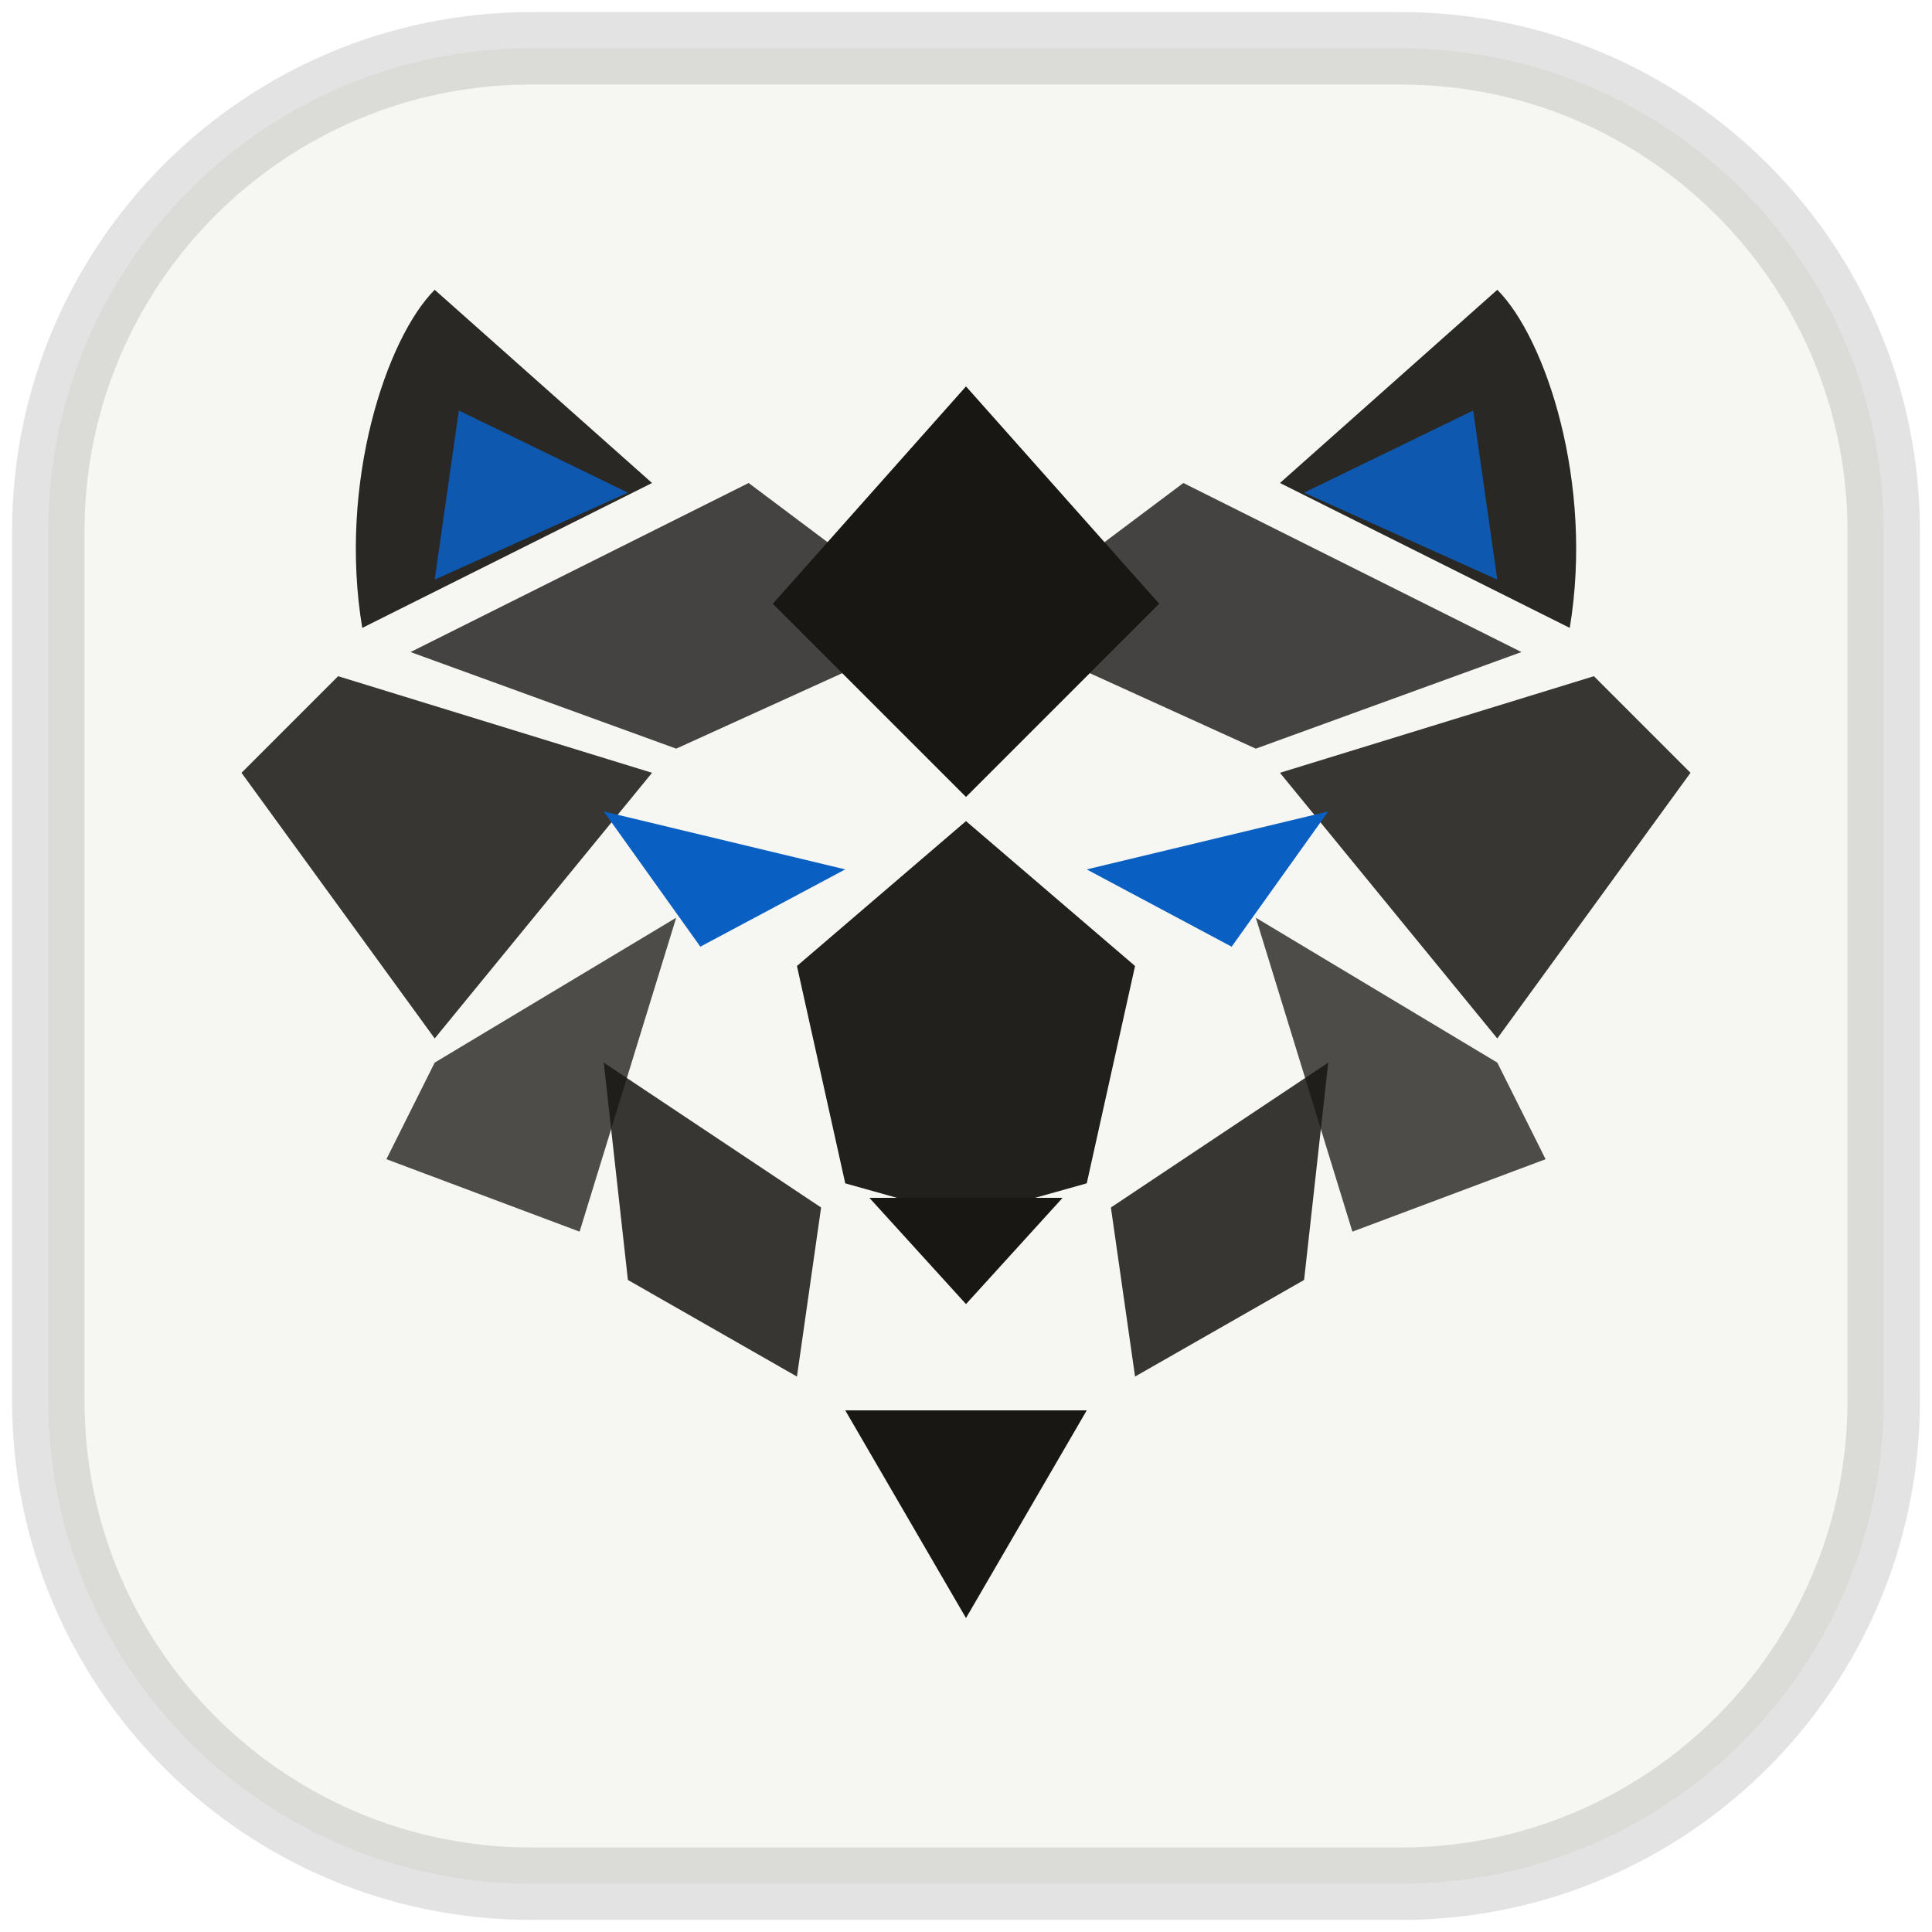
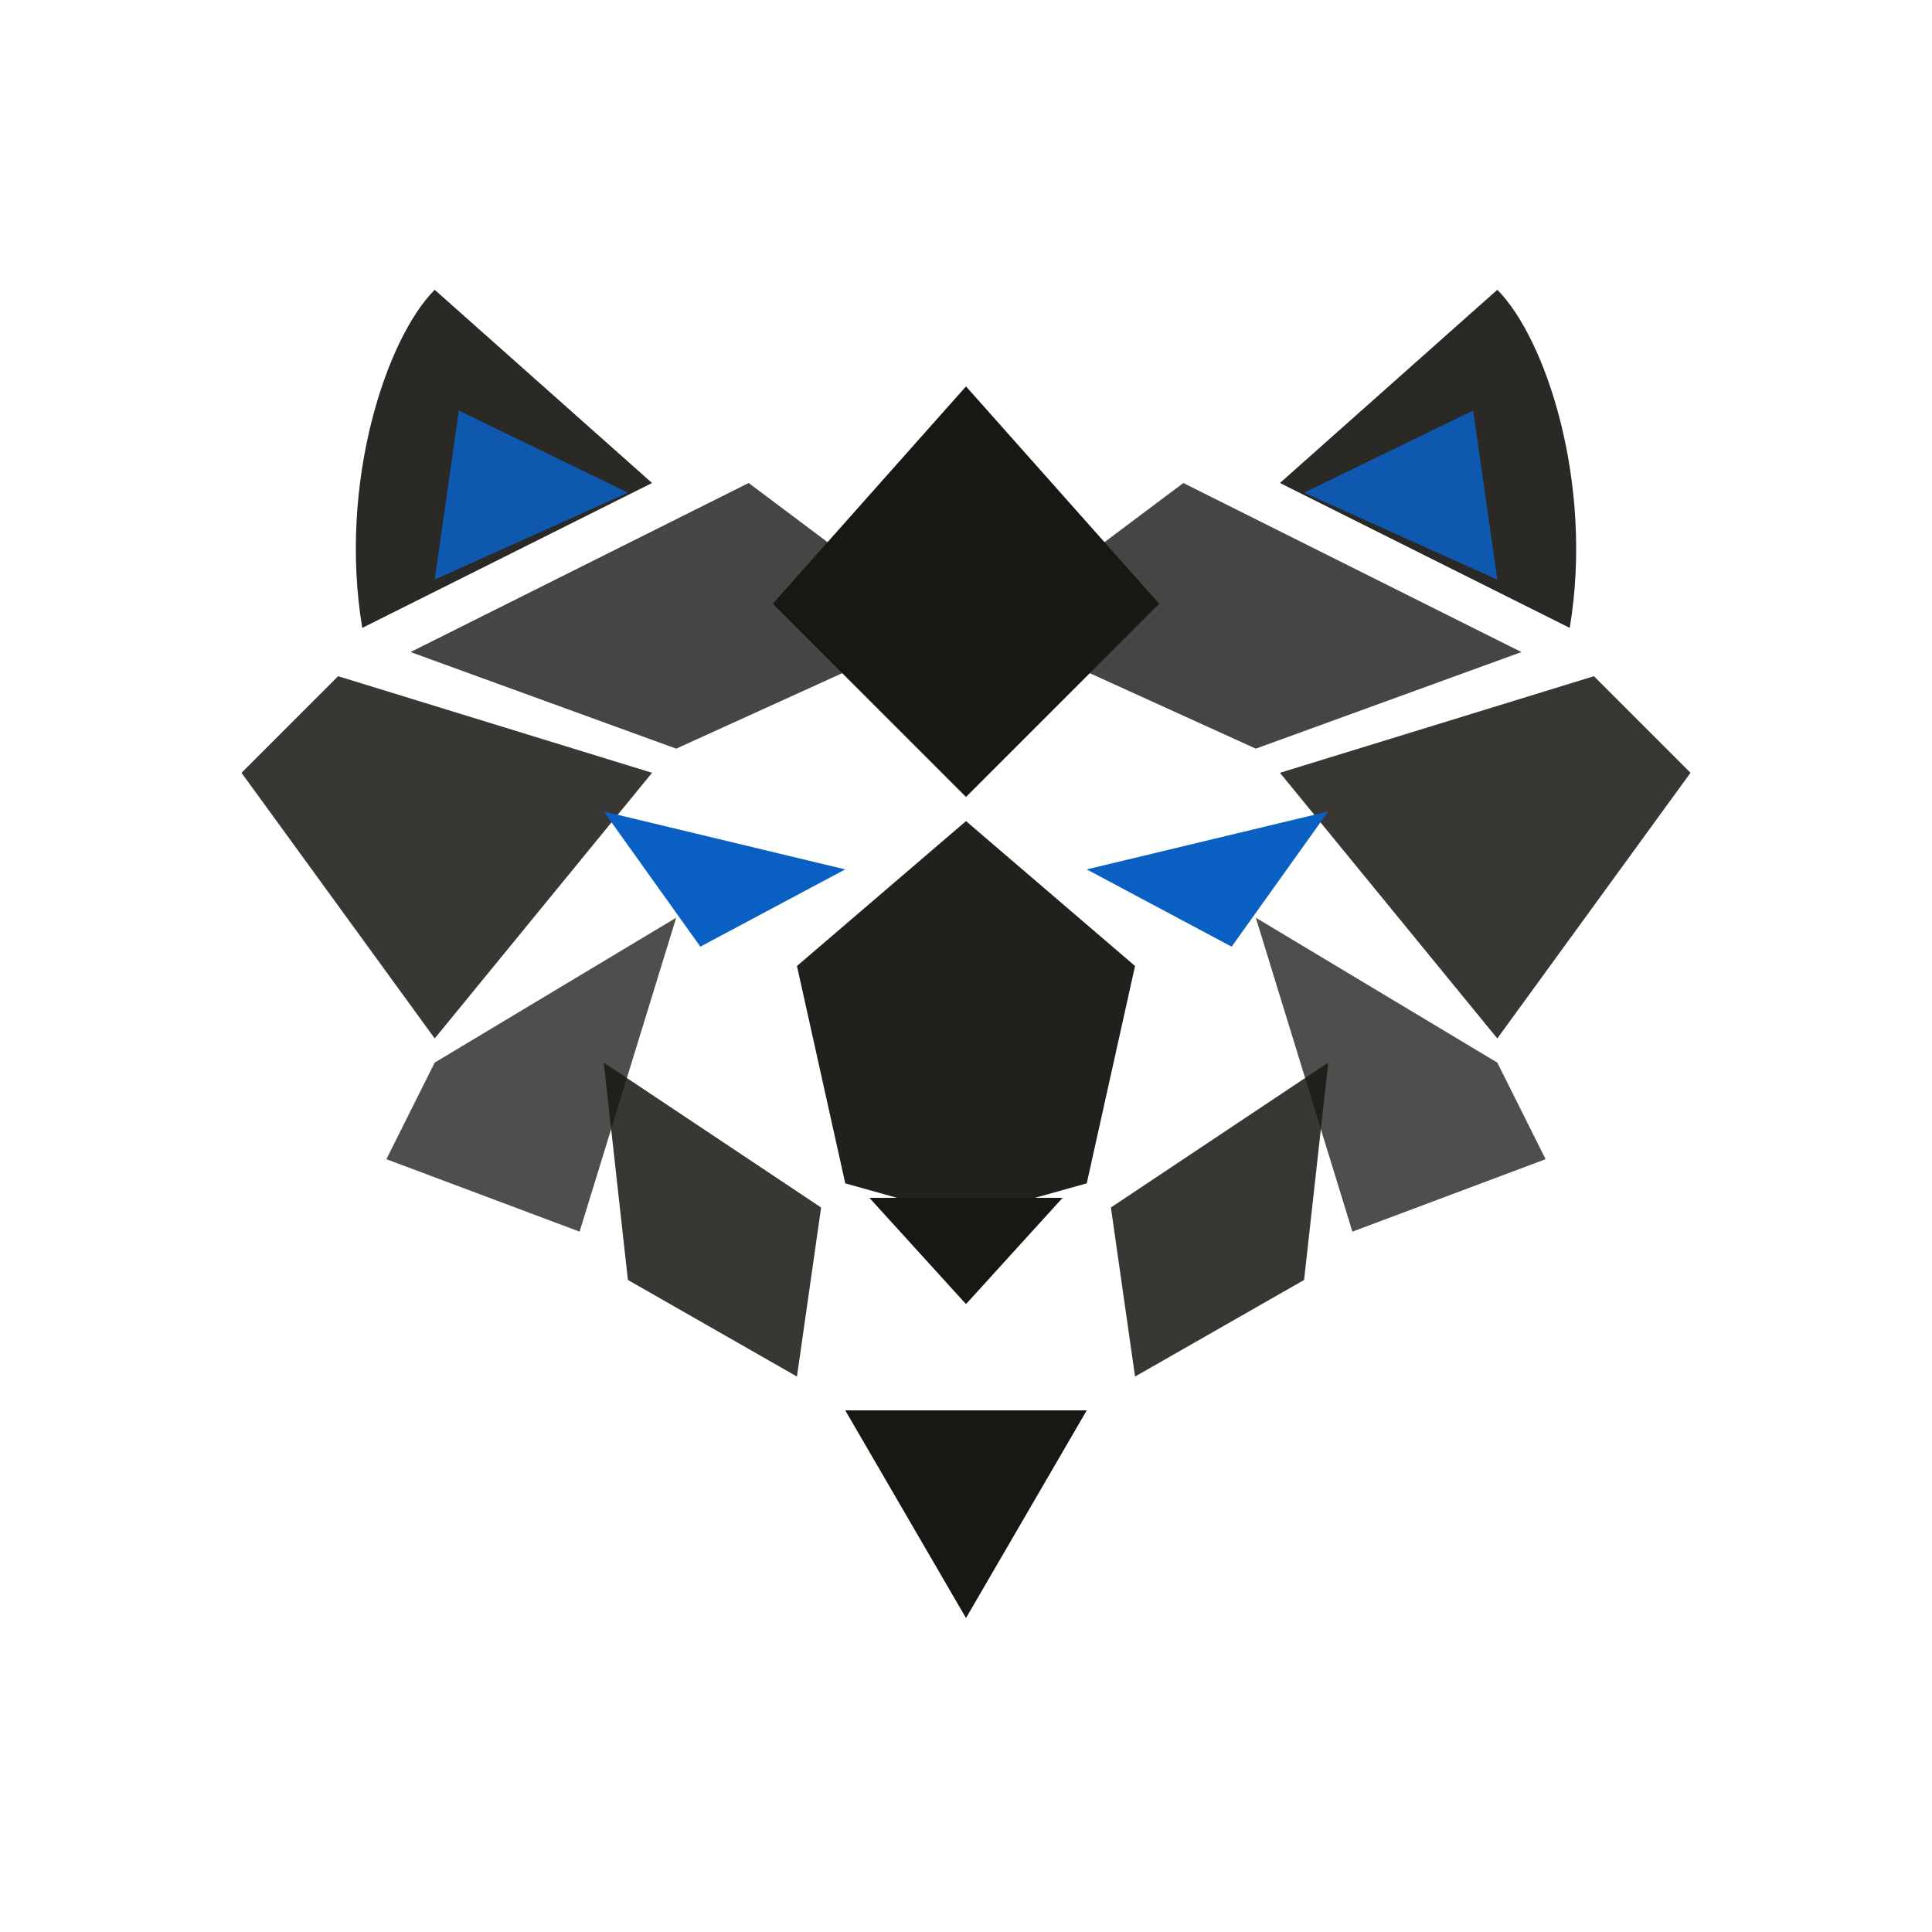
- <svg xmlns="http://www.w3.org/2000/svg" viewBox="0 0 40 40" width="40" height="40" fill="none">
+ <svg xmlns="http://www.w3.org/2000/svg" viewBox="0 0 40 40" width="512" height="512" fill="none">
  <style>
-     .bg { fill: #F6F6F3; }
-     .border { stroke: rgba(24, 23, 20, 0.12); }
    .ink { fill: #181714; }
    .accent { fill: #0A5FC2; }
    @media (prefers-color-scheme: dark) {
-       .bg { fill: #0E0E0D; }
-       .border { stroke: rgba(255, 255, 250, 0.14); }
      .ink { fill: #F2F1EA; }
      .accent { fill: #5FB8F5; }
    }
  </style>
-   <rect x="1" y="1" width="38" height="38" rx="10" class="bg" />
-   <rect x="1" y="1" width="38" height="38" rx="10" class="border" stroke-width="1.5" />
  <path d="M 9 6 C 8 7 7 10 7.5 13 L 13.5 10 Z" class="ink" opacity="0.92" />
  <path d="M 31 6 C 32 7 33 10 32.5 13 L 26.5 10 Z" class="ink" opacity="0.92" />
  <polygon points="9.5,8.5 13,10.2 9,12" class="accent" opacity="0.88" />
  <polygon points="30.5,8.5 27,10.2 31,12" class="accent" opacity="0.88" />
  <polygon points="20,8 16,12.5 20,16.5 24,12.5" class="ink" />
  <polygon points="15.5,10 8.5,13.5 14,15.5 19.5,13" class="ink" opacity="0.8" />
  <polygon points="24.5,10 31.5,13.5 26,15.5 20.5,13" class="ink" opacity="0.8" />
  <polygon points="7,14 13.5,16 9,21.5 5,16" class="ink" opacity="0.86" />
  <polygon points="33,14 26.5,16 31,21.5 35,16" class="ink" opacity="0.86" />
  <polygon points="9,22 14,19 12,25.5 8,24" class="ink" opacity="0.76" />
  <polygon points="31,22 26,19 28,25.5 32,24" class="ink" opacity="0.76" />
  <polygon points="12.5,16.8 17.5,18 14.5,19.6" class="accent" />
  <polygon points="27.5,16.8 22.5,18 25.5,19.6" class="accent" />
  <polygon points="20,17 16.5,20 17.5,24.5 20,25.2 22.5,24.5 23.5,20" class="ink" opacity="0.96" />
  <polygon points="17,25 12.5,22 13,26.5 16.5,28.5" class="ink" opacity="0.86" />
  <polygon points="23,25 27.5,22 27,26.5 23.5,28.5" class="ink" opacity="0.86" />
  <polygon points="18,24.8 22,24.8 20,27" class="ink" />
  <polygon points="17.5,29.2 22.5,29.2 20,33.5" class="ink" />
</svg>
